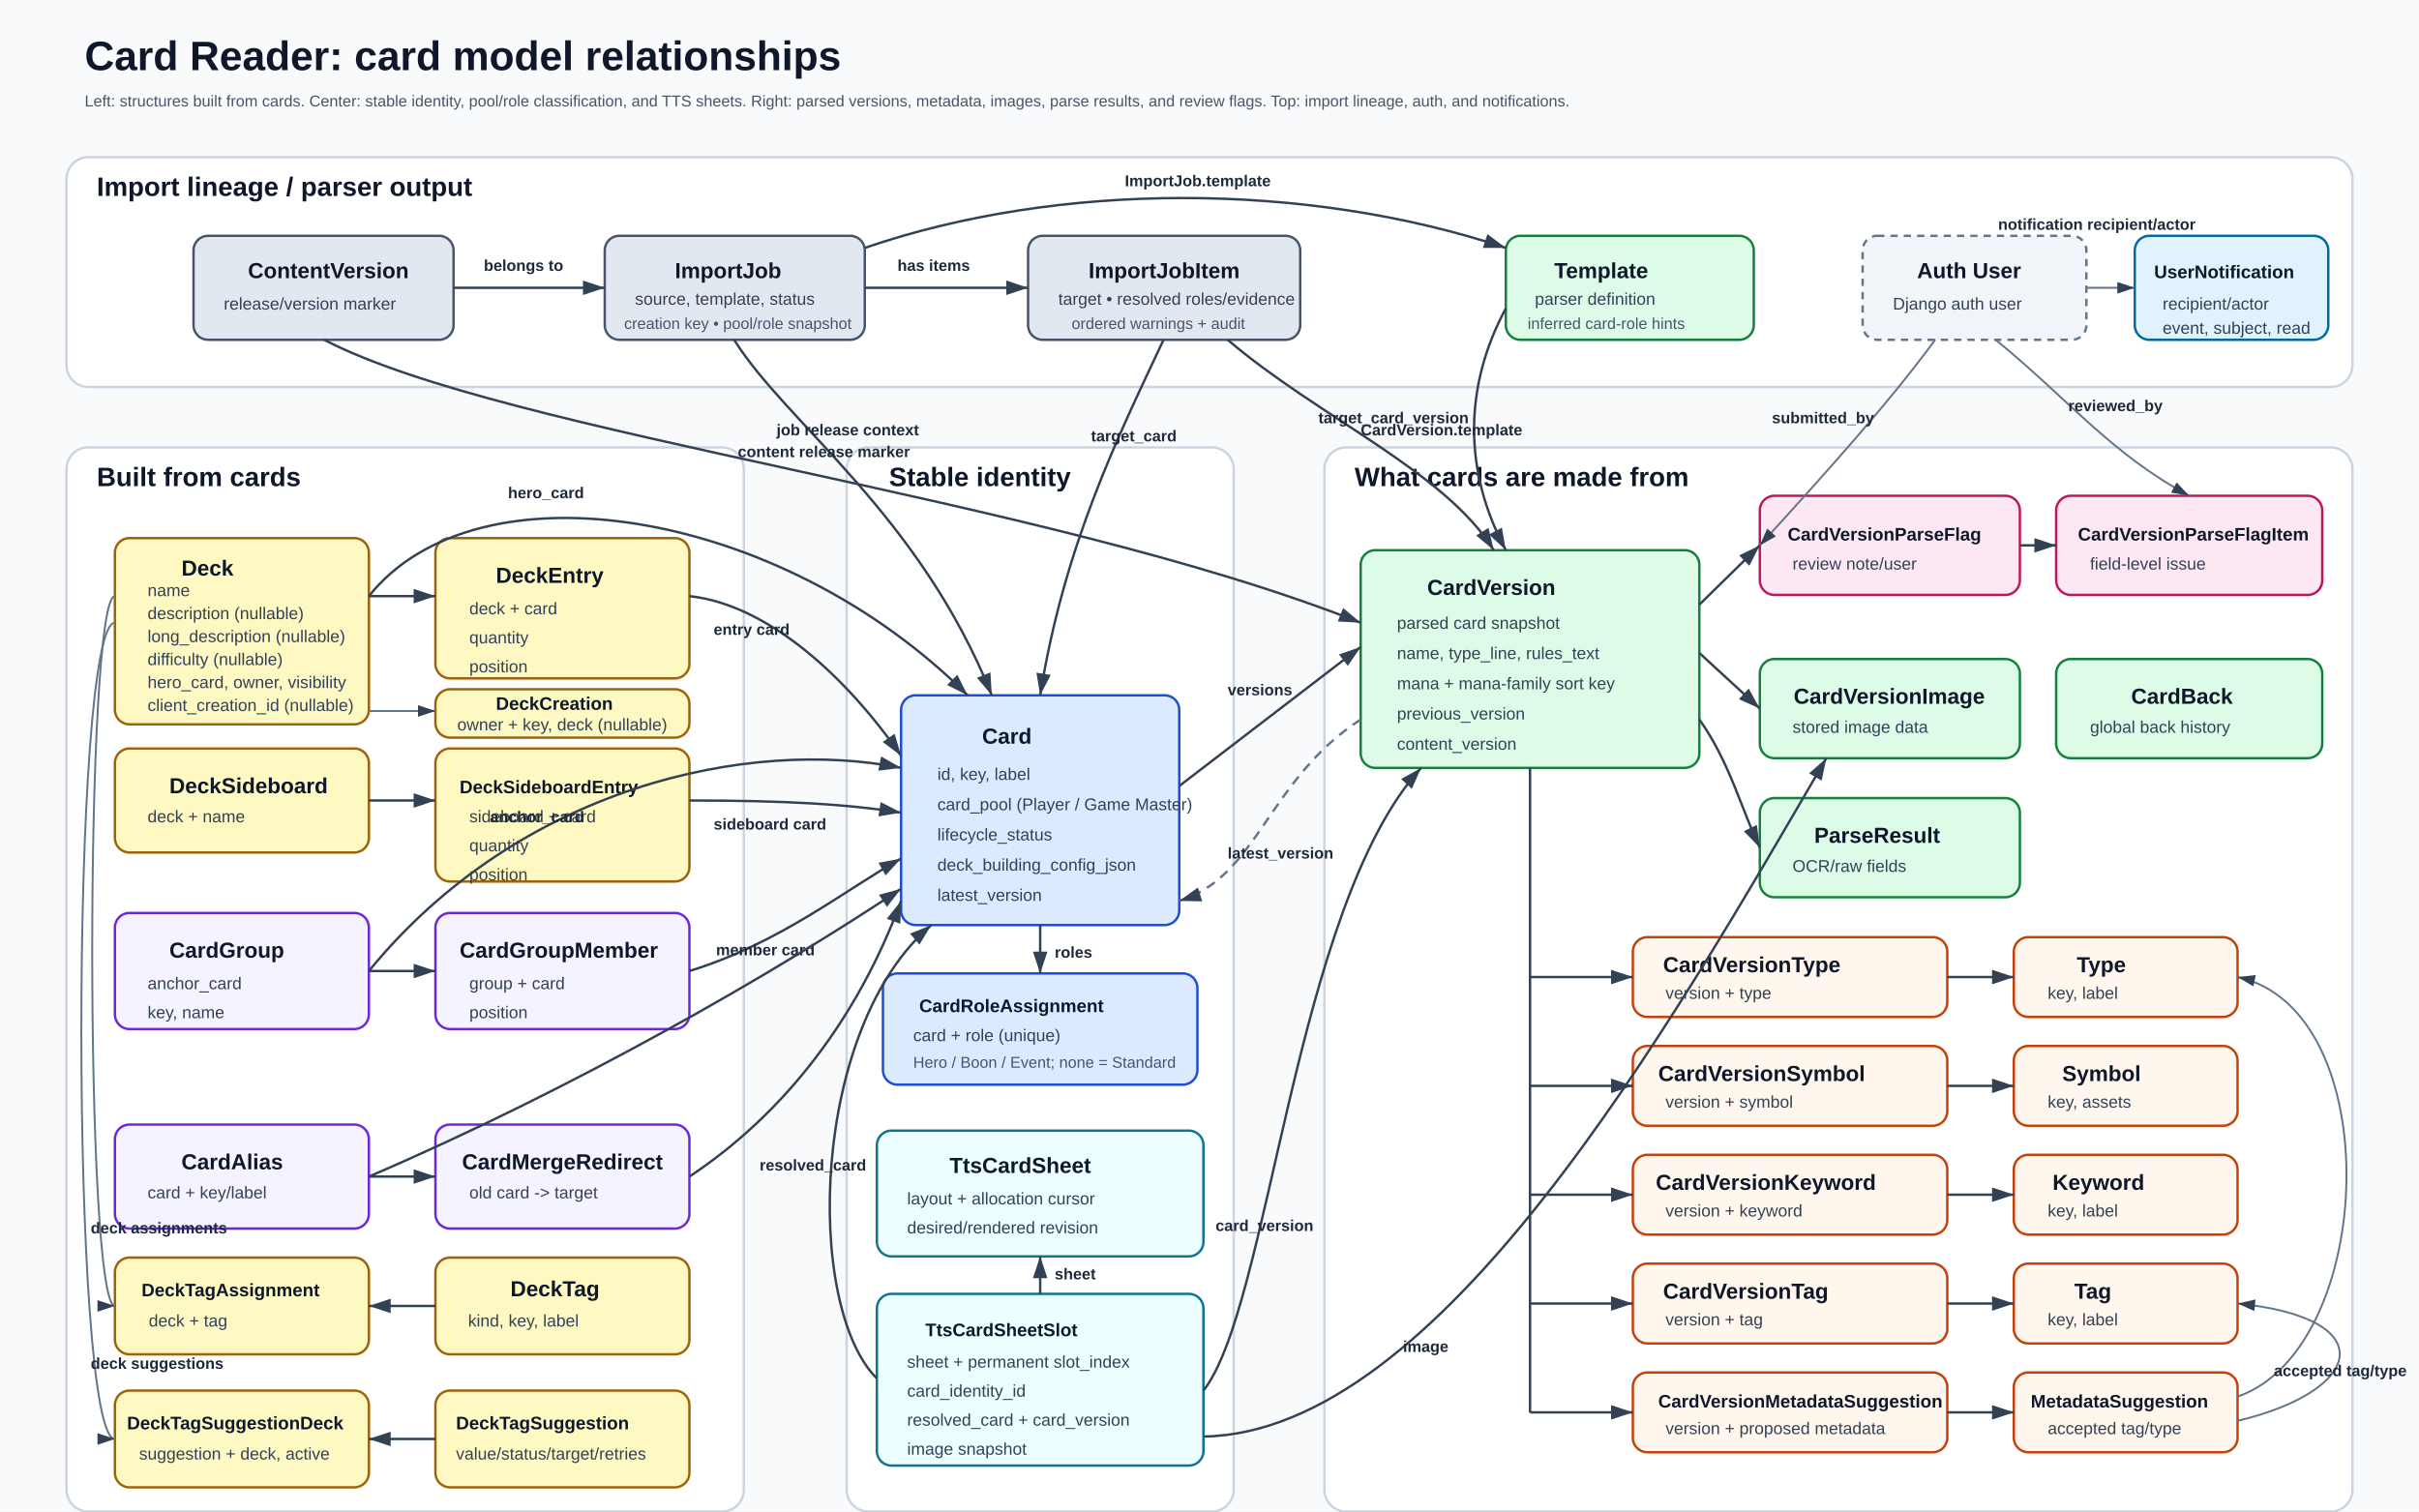
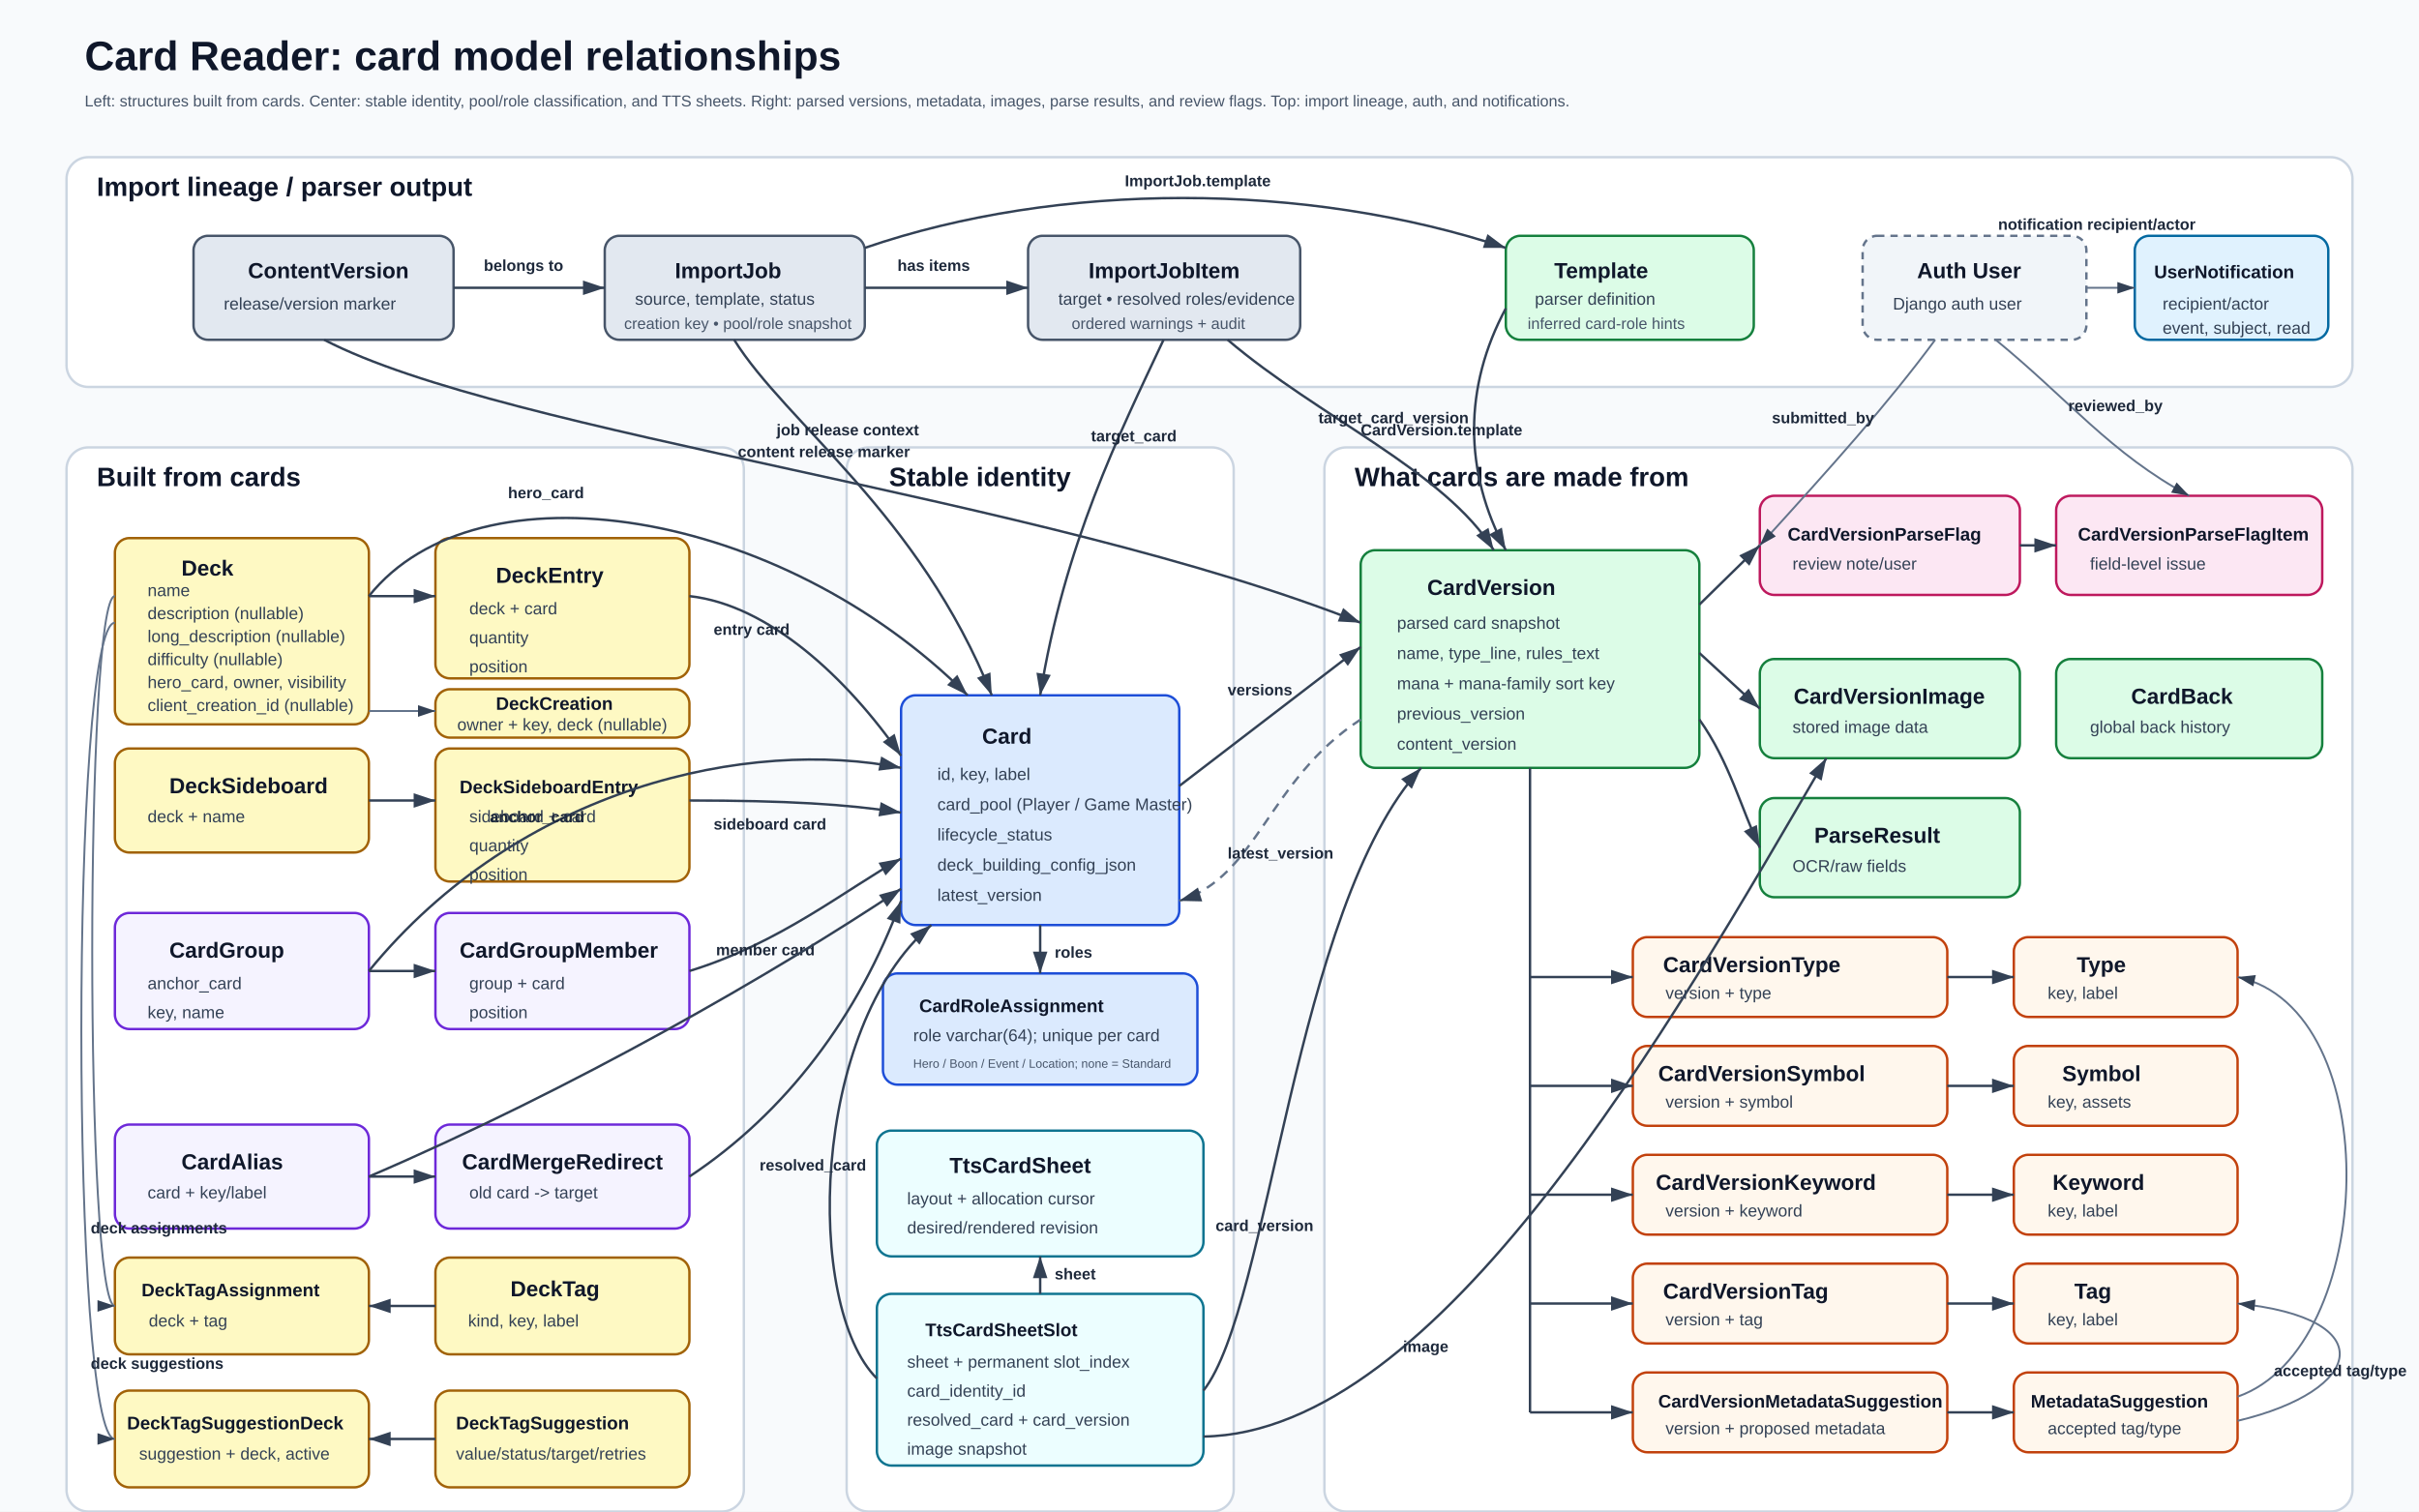
<svg xmlns="http://www.w3.org/2000/svg" width="2000" height="1250" viewBox="0 0 2000 1250" role="img" aria-labelledby="title desc">
  <defs>
    <marker id="arrow" markerWidth="10" markerHeight="10" refX="9" refY="3" orient="auto" markerUnits="strokeWidth">
      <path d="M0,0 L0,6 L9,3 z" fill="#334155" />
    </marker>
    <style>
      .bg { fill: #f8fafc; }
      .band { fill: #ffffff; stroke: #cbd5e1; stroke-width: 2; rx: 18; }
      .band-title { font: 700 22px Arial, sans-serif; fill: #0f172a; }
      .box { fill: #ffffff; stroke: #334155; stroke-width: 2; rx: 12; }
      .card { fill: #dbeafe; stroke: #1d4ed8; }
      .left { fill: #fef9c3; stroke: #a16207; }
      .group { fill: #f5f3ff; stroke: #6d28d9; }
      .version { fill: #dcfce7; stroke: #15803d; }
      .meta { fill: #fff7ed; stroke: #c2410c; }
      .review { fill: #fce7f3; stroke: #be185d; }
      .notify { fill: #e0f2fe; stroke: #0369a1; }
      .tts { fill: #ecfeff; stroke: #0e7490; }
      .import { fill: #e2e8f0; stroke: #475569; }
      .external { fill: #f1f5f9; stroke: #64748b; stroke-dasharray: 6 5; }
      .title { font: 700 18px Arial, sans-serif; fill: #0f172a; }
      .title-small { font: 700 15px Arial, sans-serif; fill: #0f172a; }
      .field { font: 14px Arial, sans-serif; fill: #334155; }
      .small { font: 13px Arial, sans-serif; fill: #475569; }
      .label { font: 13px Arial, sans-serif; fill: #1e293b; font-weight: 700; }
      .bus { stroke: #334155; stroke-width: 2; fill: none; }
      .line { stroke: #334155; stroke-width: 2; fill: none; marker-end: url(#arrow); }
      .soft { stroke: #64748b; stroke-width: 2; fill: none; stroke-dasharray: 8 6; marker-end: url(#arrow); }
      .thin { stroke: #64748b; stroke-width: 1.6; fill: none; marker-end: url(#arrow); }
    </style>
  </defs>
  <rect class="bg" width="2000" height="1250" />
  <text x="70" y="58" style="font: 800 34px Arial, sans-serif; fill: #0f172a;">Card Reader: card model relationships</text>
  <text x="70" y="88" class="small">Left: structures built from cards. Center: stable identity, pool/role classification, and TTS sheets. Right: parsed versions, metadata, images, parse results, and review flags. Top: import lineage, auth, and notifications.</text>
  <rect class="band" x="55" y="130" width="1890" height="190" />
  <text class="band-title" x="80" y="162">Import lineage / parser output</text>
  <rect class="box import" x="160" y="195" width="215" height="86" />
  <text class="title" x="205" y="230">ContentVersion</text>
  <text class="field" x="185" y="256">release/version marker</text>
  <rect class="box import" x="500" y="195" width="215" height="86" />
  <text class="title" x="558" y="230">ImportJob</text>
  <text class="field" x="525" y="252">source, template, status</text>
  <text class="small" x="516" y="272">creation key • pool/role snapshot</text>
  <rect class="box import" x="850" y="195" width="225" height="86" />
  <text class="title" x="900" y="230">ImportJobItem</text>
  <text class="field" x="875" y="252">target • resolved roles/evidence</text>
  <text class="small" x="886" y="272">ordered warnings + audit</text>
  <rect class="box version" x="1245" y="195" width="205" height="86" />
  <text class="title" x="1285" y="230">Template</text>
  <text class="field" x="1269" y="252">parser definition</text>
  <text class="small" x="1263" y="272">inferred card-role hints</text>
  <rect class="box external" x="1540" y="195" width="185" height="86" />
  <text class="title" x="1585" y="230">Auth User</text>
  <text class="field" x="1565" y="256">Django auth user</text>
  <rect class="box notify" x="1765" y="195" width="160" height="86" />
  <text class="title-small" x="1781" y="230">UserNotification</text>
  <text class="field" x="1788" y="256">recipient/actor</text>
  <text class="field" x="1788" y="276">event, subject, read</text>
  <rect class="band" x="55" y="370" width="560" height="880" />
  <text class="band-title" x="80" y="402">Built from cards</text>
  <rect class="box left" x="95" y="445" width="210" height="154" />
  <text class="title" x="150" y="476">Deck</text>
  <text class="field" x="122" y="493">name</text>
  <text class="field" x="122" y="512">description (nullable)</text>
  <text class="field" x="122" y="531">long_description (nullable)</text>
  <text class="field" x="122" y="550">difficulty (nullable)</text>
  <text class="field" x="122" y="569">hero_card, owner, visibility</text>
  <text class="field" x="122" y="588">client_creation_id (nullable)</text>
  <rect class="box left" x="360" y="445" width="210" height="116" />
  <text class="title" x="410" y="482">DeckEntry</text>
  <text class="field" x="388" y="508">deck + card</text>
  <text class="field" x="388" y="532">quantity</text>
  <text class="field" x="388" y="556">position</text>
  <rect class="box left" x="360" y="570" width="210" height="40" />
  <text class="title-small" x="410" y="587">DeckCreation</text>
  <text class="field" x="378" y="604">owner + key, deck (nullable)</text>
  <rect class="box left" x="95" y="619" width="210" height="86" />
  <text class="title" x="140" y="656">DeckSideboard</text>
  <text class="field" x="122" y="680">deck + name</text>
  <rect class="box left" x="360" y="619" width="210" height="110" />
  <text class="title-small" x="380" y="656">DeckSideboardEntry</text>
  <text class="field" x="388" y="680">sideboard + card</text>
  <text class="field" x="388" y="704">quantity</text>
  <text class="field" x="388" y="728">position</text>
  <rect class="box group" x="95" y="755" width="210" height="96" />
  <text class="title" x="140" y="792">CardGroup</text>
  <text class="field" x="122" y="818">anchor_card</text>
  <text class="field" x="122" y="842">key, name</text>
  <rect class="box group" x="360" y="755" width="210" height="96" />
  <text class="title" x="380" y="792">CardGroupMember</text>
  <text class="field" x="388" y="818">group + card</text>
  <text class="field" x="388" y="842">position</text>
  <rect class="box group" x="95" y="930" width="210" height="86" />
  <text class="title" x="150" y="967">CardAlias</text>
  <text class="field" x="122" y="991">card + key/label</text>
  <rect class="box group" x="360" y="930" width="210" height="86" />
  <text class="title" x="382" y="967">CardMergeRedirect</text>
  <text class="field" x="388" y="991">old card -&gt; target</text>
  <rect class="box left" x="95" y="1040" width="210" height="80" />
  <text class="title-small" x="117" y="1072">DeckTagAssignment</text>
  <text class="field" x="123" y="1097">deck + tag</text>
  <rect class="box left" x="360" y="1040" width="210" height="80" />
  <text class="title" x="422" y="1072">DeckTag</text>
  <text class="field" x="387" y="1097">kind, key, label</text>
  <rect class="box left" x="95" y="1150" width="210" height="80" />
  <text class="title-small" x="105" y="1182">DeckTagSuggestionDeck</text>
  <text class="field" x="115" y="1207">suggestion + deck, active</text>
  <rect class="box left" x="360" y="1150" width="210" height="80" />
  <text class="title-small" x="377" y="1182">DeckTagSuggestion</text>
  <text class="field" x="377" y="1207">value/status/target/retries</text>
  <rect class="band" x="700" y="370" width="320" height="880" />
  <text class="band-title" x="735" y="402">Stable identity</text>
  <rect class="box card" x="745" y="575" width="230" height="190" />
  <text class="title" x="812" y="615">Card</text>
  <text class="field" x="775" y="645">id, key, label</text>
  <text class="field" x="775" y="670">card_pool (Player / Game Master)</text>
  <text class="field" x="775" y="695">lifecycle_status</text>
  <text class="field" x="775" y="720">deck_building_config_json</text>
  <text class="field" x="775" y="745">latest_version</text>
  <rect class="box card" x="730" y="805" width="260" height="92" />
  <text x="760" y="837" class="title-small">CardRoleAssignment</text>
-   <text x="755" y="861" class="field">card + role (unique)</text>
-   <text x="755" y="883" class="small">Hero / Boon / Event; none = Standard</text>
+   <text x="755" y="861" class="field">role varchar(64); unique per card</text>
+   <text x="755" y="883" class="small" style="font-size:10px">Hero / Boon / Event / Location; none = Standard</text>
  <rect class="box tts" x="725" y="935" width="270" height="104" />
  <text class="title" x="785" y="970">TtsCardSheet</text>
  <text class="field" x="750" y="996">layout + allocation cursor</text>
  <text class="field" x="750" y="1020">desired/rendered revision</text>
  <rect class="box tts" x="725" y="1070" width="270" height="142" />
  <text class="title-small" x="765" y="1105">TtsCardSheetSlot</text>
  <text class="field" x="750" y="1131">sheet + permanent slot_index</text>
  <text class="field" x="750" y="1155">card_identity_id</text>
  <text class="field" x="750" y="1179">resolved_card + card_version</text>
  <text class="field" x="750" y="1203">image snapshot</text>
  <rect class="band" x="1095" y="370" width="850" height="880" />
  <text class="band-title" x="1120" y="402">What cards are made from</text>
  <rect class="box version" x="1125" y="455" width="280" height="180" />
  <text class="title" x="1180" y="492">CardVersion</text>
  <text class="field" x="1155" y="520">parsed card snapshot</text>
  <text class="field" x="1155" y="545">name, type_line, rules_text</text>
  <text class="field" x="1155" y="570">mana + mana-family sort key</text>
  <text class="field" x="1155" y="595">previous_version</text>
  <text class="field" x="1155" y="620">content_version</text>
  <rect class="box review" x="1455" y="410" width="215" height="82" />
  <text class="title-small" x="1478" y="447">CardVersionParseFlag</text>
  <text class="field" x="1482" y="471">review note/user</text>
  <rect class="box review" x="1700" y="410" width="220" height="82" />
  <text class="title-small" x="1718" y="447">CardVersionParseFlagItem</text>
  <text class="field" x="1728" y="471">field-level issue</text>
  <rect class="box version" x="1455" y="545" width="215" height="82" />
  <text class="title" x="1483" y="582">CardVersionImage</text>
  <text class="field" x="1482" y="606">stored image data</text>
  <rect class="box version" x="1700" y="545" width="220" height="82" />
  <text class="title" x="1762" y="582">CardBack</text>
  <text class="field" x="1728" y="606">global back history</text>
  <rect class="box version" x="1455" y="660" width="215" height="82" />
  <text class="title" x="1500" y="697">ParseResult</text>
  <text class="field" x="1482" y="721">OCR/raw fields</text>
  <rect class="box meta" x="1350" y="775" width="260" height="66" />
  <text class="title" x="1375" y="804">CardVersionType</text>
  <text class="field" x="1377" y="826">version + type</text>
  <rect class="box meta" x="1350" y="865" width="260" height="66" />
  <text class="title" x="1371" y="894">CardVersionSymbol</text>
  <text class="field" x="1377" y="916">version + symbol</text>
  <rect class="box meta" x="1350" y="955" width="260" height="66" />
  <text class="title" x="1369" y="984">CardVersionKeyword</text>
  <text class="field" x="1377" y="1006">version + keyword</text>
  <rect class="box meta" x="1350" y="1045" width="260" height="66" />
  <text class="title" x="1375" y="1074">CardVersionTag</text>
  <text class="field" x="1377" y="1096">version + tag</text>
  <rect class="box meta" x="1350" y="1135" width="260" height="66" />
  <text class="title-small" x="1371" y="1164">CardVersionMetadataSuggestion</text>
  <text class="field" x="1377" y="1186">version + proposed metadata</text>
  <rect class="box meta" x="1665" y="775" width="185" height="66" />
  <text class="title" x="1717" y="804">Type</text>
  <text class="field" x="1693" y="826">key, label</text>
  <rect class="box meta" x="1665" y="865" width="185" height="66" />
  <text class="title" x="1705" y="894">Symbol</text>
  <text class="field" x="1693" y="916">key, assets</text>
  <rect class="box meta" x="1665" y="955" width="185" height="66" />
  <text class="title" x="1697" y="984">Keyword</text>
  <text class="field" x="1693" y="1006">key, label</text>
  <rect class="box meta" x="1665" y="1045" width="185" height="66" />
  <text class="title" x="1715" y="1074">Tag</text>
  <text class="field" x="1693" y="1096">key, label</text>
  <rect class="box meta" x="1665" y="1135" width="185" height="66" />
  <text class="title-small" x="1679" y="1164">MetadataSuggestion</text>
  <text class="field" x="1693" y="1186">accepted tag/type</text>
  <path class="line" d="M375 238 L500 238" />
  <text class="label" x="400" y="224">belongs to</text>
  <path class="line" d="M715 238 L850 238" />
  <text class="label" x="742" y="224">has items</text>
  <path class="line" d="M715 205 C875 150, 1080 150, 1245 205" />
  <text class="label" x="930" y="154">ImportJob.template</text>
  <path class="line" d="M607 281 C650 350, 760 425, 820 575" />
  <text class="label" x="642" y="360">job release context</text>
  <path class="line" d="M962 281 C925 360, 880 450, 860 575" />
  <text class="label" x="902" y="365">target_card</text>
  <path class="line" d="M1015 281 C1090 345, 1195 390, 1235 455" />
  <text class="label" x="1090" y="350">target_card_version</text>
  <path class="line" d="M268 281 C420 360, 860 410, 1125 515" />
  <text class="label" x="610" y="378">content release marker</text>
  <path class="line" d="M1245 255 C1210 320, 1210 390, 1245 455" />
  <text class="label" x="1125" y="360">CardVersion.template</text>
  <path class="thin" d="M1725 238 L1765 238" />
  <text class="label" x="1652" y="190">notification recipient/actor</text>
  <path class="line" d="M305 493 L360 493" />
  <path class="thin" d="M305 588 L360 588" />
  <path class="line" d="M305 662 L360 662" />
  <path class="line" d="M305 803 L360 803" />
  <path class="line" d="M305 973 L360 973" />
  <path class="line" d="M360 1080 L305 1080" />
  <path class="line" d="M360 1190 L305 1190" />
  <path class="thin" d="M95 493 C70 493, 70 1080, 95 1080" />
  <text class="label" x="75" y="1020">deck assignments</text>
  <path class="thin" d="M95 515 C58 515, 58 1190, 95 1190" />
  <text class="label" x="75" y="1132">deck suggestions</text>
  <path class="line" d="M570 493 C635 500, 700 560, 745 625" />
  <text class="label" x="590" y="525">entry card</text>
  <path class="line" d="M570 662 C650 662, 700 665, 745 672" />
  <text class="label" x="590" y="686">sideboard card</text>
  <path class="line" d="M570 803 C645 780, 700 735, 745 710" />
  <text class="label" x="592" y="790">member card</text>
  <path class="line" d="M305 493 C395 380, 645 420, 800 575" />
  <text class="label" x="420" y="412">hero_card</text>
  <path class="line" d="M305 803 C430 650, 620 610, 745 635" />
  <text class="label" x="405" y="680">anchor_card</text>
  <path class="line" d="M305 973 C475 900, 640 805, 745 735" />
  <path class="line" d="M570 973 C650 920, 710 840, 745 745" />
  <path class="line" d="M975 650 L1125 535" />
  <text class="label" x="1015" y="575">versions</text>
  <path class="soft" d="M1125 595 C1048 645, 1040 725, 975 745" />
  <text class="label" x="1015" y="710">latest_version</text>
  <path class="line" d="M860 765 L860 805" />
  <text class="label" x="872" y="792">roles</text>
  <path class="line" d="M860 1070 L860 1039" />
  <text class="label" x="872" y="1058">sheet</text>
  <path class="line" d="M725 1140 C665 1080, 670 850, 770 765" />
  <text class="label" x="628" y="968">resolved_card</text>
  <path class="line" d="M995 1150 C1050 1080, 1070 750, 1175 635" />
  <text class="label" x="1005" y="1018">card_version</text>
  <path class="line" d="M995 1188 C1190 1185, 1380 850, 1510 627" />
  <text class="label" x="1160" y="1118">image</text>
  <path class="line" d="M1405 500 L1455 451" />
  <path class="line" d="M1405 540 L1455 586" />
  <path class="line" d="M1405 595 C1430 630, 1440 670, 1455 701" />
  <path class="line" d="M1670 451 L1700 451" />
  <path class="bus" d="M1265 635 L1265 1168" />
  <path class="line" d="M1265 808 L1350 808" />
  <path class="line" d="M1265 898 L1350 898" />
  <path class="line" d="M1265 988 L1350 988" />
  <path class="line" d="M1265 1078 L1350 1078" />
  <path class="line" d="M1265 1168 L1350 1168" />
  <path class="line" d="M1610 808 L1665 808" />
  <path class="line" d="M1610 898 L1665 898" />
  <path class="line" d="M1610 988 L1665 988" />
  <path class="line" d="M1610 1078 L1665 1078" />
  <path class="line" d="M1610 1168 L1665 1168" />
  <path class="thin" d="M1850 1155 C1965 1115, 1975 835, 1850 808" />
  <path class="thin" d="M1850 1175 C1955 1150, 1970 1090, 1850 1078" />
  <text class="label" x="1880" y="1138">accepted tag/type</text>
  <path class="thin" d="M1600 281 C1560 335, 1515 385, 1455 451" />
  <text class="label" x="1465" y="350">submitted_by</text>
  <path class="thin" d="M1650 281 C1710 330, 1745 375, 1810 410" />
  <text class="label" x="1710" y="340">reviewed_by</text>
</svg>
